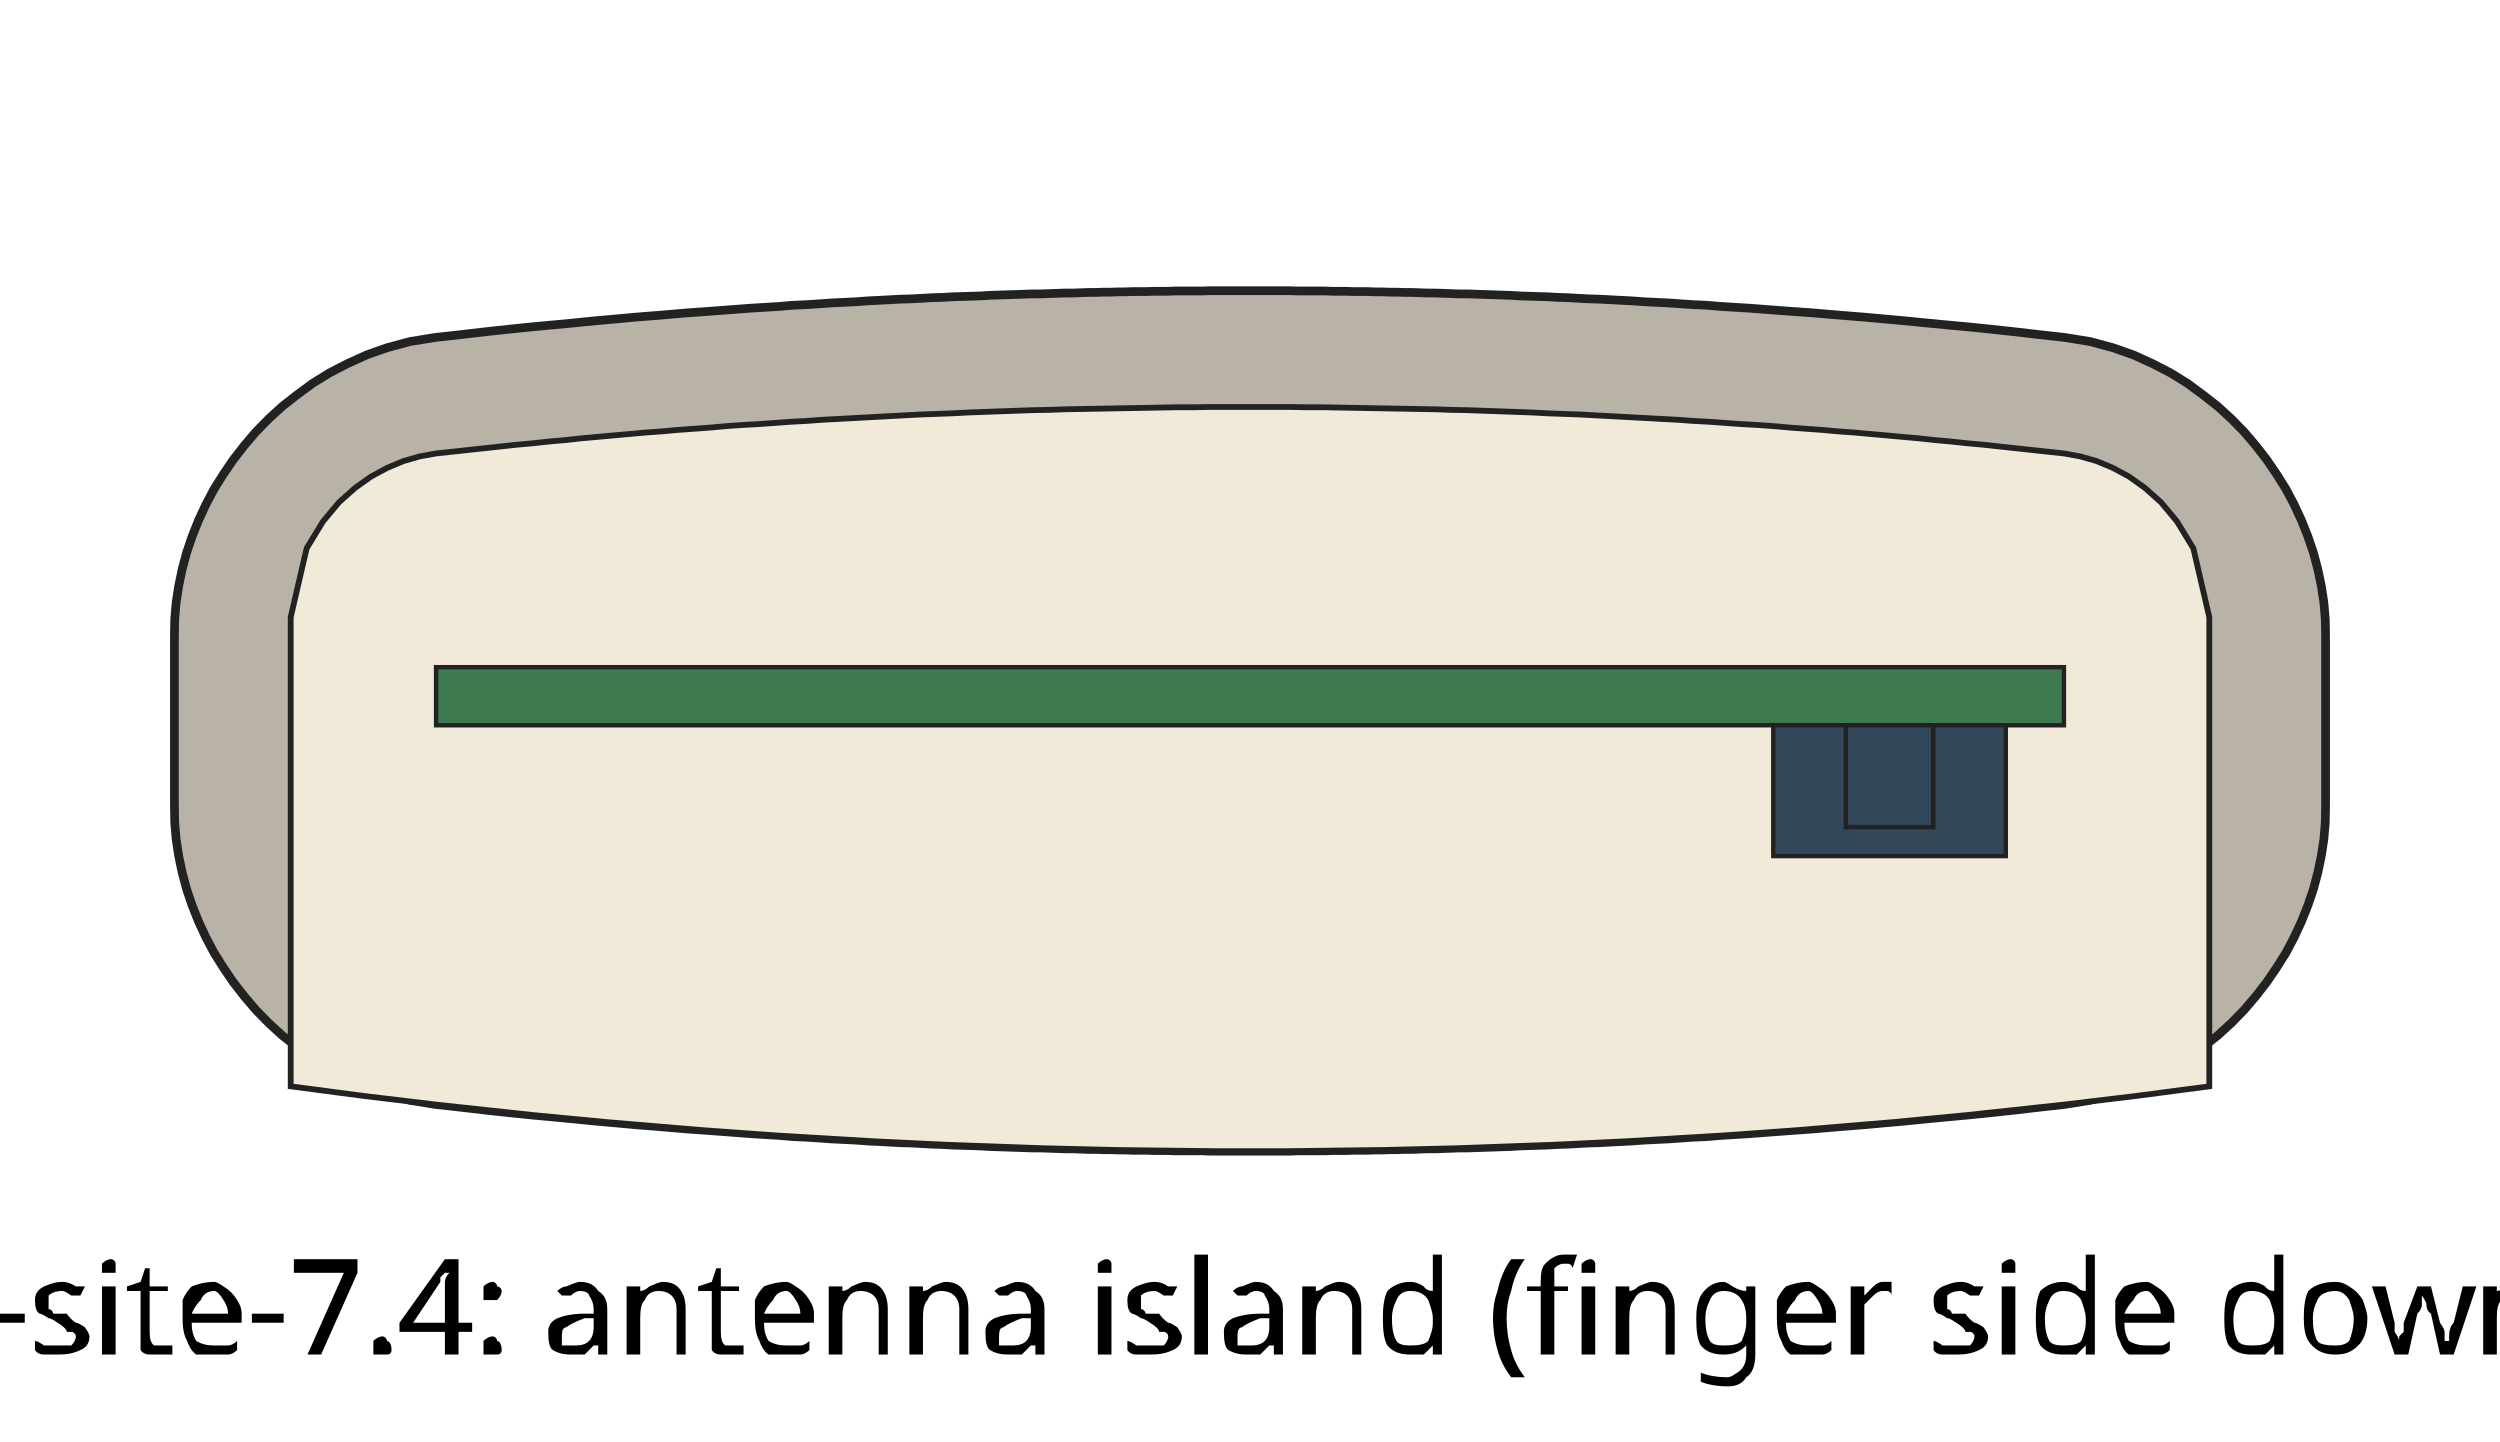
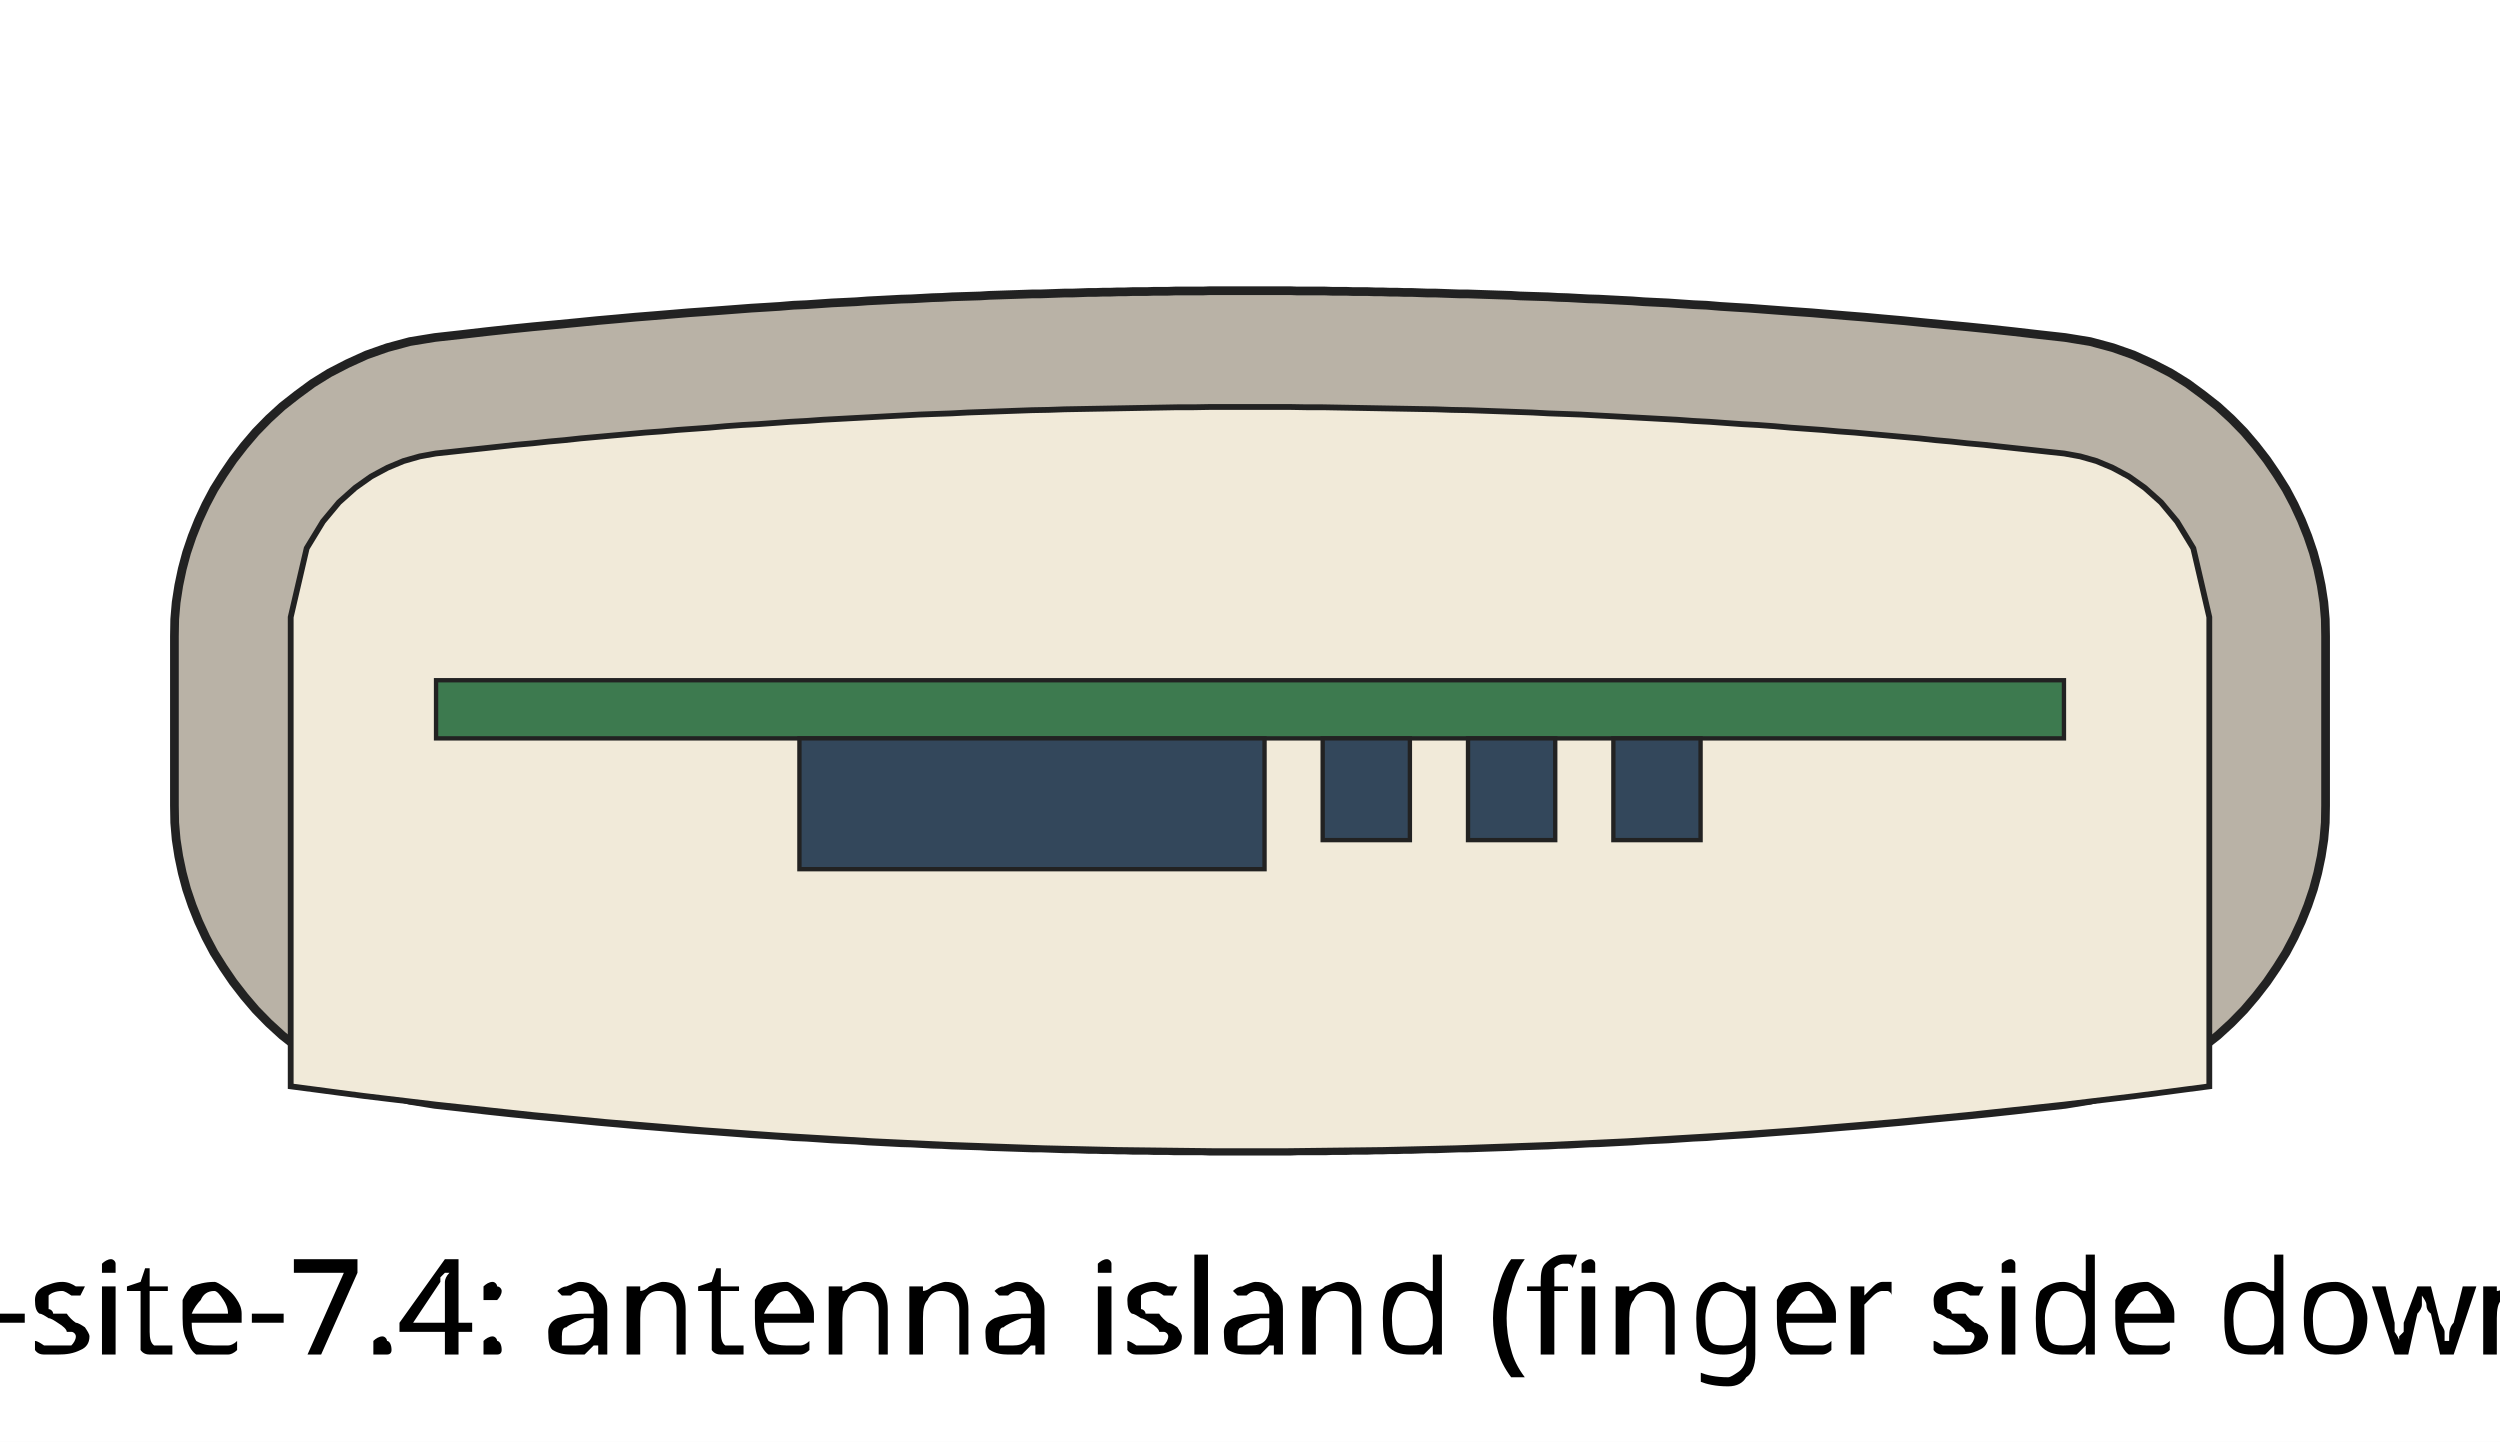
<svg xmlns="http://www.w3.org/2000/svg" viewBox="-4.30 -2.48 8.60 4.96" width="640" font-family="sans-serif">
  <rect x="-4.30" y="-2.48" width="8.60" height="4.96" fill="#fff" />
  <polygon points="0.000,-1.480 0.023,-1.480 0.047,-1.480 0.070,-1.480 0.093,-1.480 0.116,-1.480 0.140,-1.480 0.163,-1.479 0.187,-1.479 0.211,-1.479 0.234,-1.479 0.258,-1.479 0.282,-1.478 0.306,-1.478 0.330,-1.478 0.355,-1.477 0.379,-1.477 0.404,-1.477 0.429,-1.476 0.454,-1.476 0.479,-1.475 0.505,-1.475 0.531,-1.474 0.557,-1.474 0.583,-1.473 0.610,-1.472 0.637,-1.472 0.664,-1.471 0.692,-1.470 0.720,-1.469 0.748,-1.469 0.777,-1.468 0.806,-1.467 0.836,-1.466 0.866,-1.465 0.897,-1.464 0.928,-1.462 0.960,-1.461 0.992,-1.460 1.025,-1.459 1.059,-1.457 1.093,-1.456 1.128,-1.454 1.164,-1.452 1.200,-1.451 1.237,-1.449 1.275,-1.447 1.315,-1.445 1.355,-1.442 1.396,-1.440 1.438,-1.438 1.481,-1.435 1.525,-1.432 1.571,-1.430 1.618,-1.426 1.666,-1.423 1.716,-1.420 1.768,-1.416 1.821,-1.412 1.875,-1.408 1.932,-1.404 1.991,-1.399 2.051,-1.394 2.114,-1.389 2.179,-1.383 2.247,-1.377 2.317,-1.370 2.390,-1.363 2.466,-1.356 2.545,-1.348 2.628,-1.339 2.714,-1.329 2.804,-1.319 2.890,-1.305 2.968,-1.284 3.039,-1.259 3.105,-1.229 3.167,-1.197 3.225,-1.161 3.278,-1.122 3.329,-1.082 3.376,-1.039 3.420,-0.994 3.460,-0.947 3.498,-0.898 3.532,-0.848 3.564,-0.797 3.592,-0.744 3.617,-0.690 3.639,-0.635 3.658,-0.579 3.673,-0.523 3.685,-0.466 3.694,-0.408 3.699,-0.350 3.700,-0.291 3.700,-0.233 3.700,-0.174 3.700,-0.116 3.700,-0.058 3.700,-0.000 3.700,0.058 3.700,0.116 3.700,0.174 3.700,0.233 3.700,0.291 3.699,0.350 3.694,0.408 3.685,0.466 3.673,0.523 3.658,0.579 3.639,0.635 3.617,0.690 3.592,0.744 3.564,0.797 3.532,0.848 3.498,0.898 3.460,0.947 3.420,0.994 3.376,1.039 3.329,1.082 3.278,1.122 3.225,1.161 3.167,1.197 3.105,1.229 3.039,1.259 2.968,1.284 2.890,1.305 2.804,1.319 2.714,1.329 2.628,1.339 2.545,1.348 2.466,1.356 2.390,1.363 2.317,1.370 2.247,1.377 2.179,1.383 2.114,1.389 2.051,1.394 1.991,1.399 1.932,1.404 1.875,1.408 1.821,1.412 1.768,1.416 1.716,1.420 1.666,1.423 1.618,1.426 1.571,1.430 1.525,1.432 1.481,1.435 1.438,1.438 1.396,1.440 1.355,1.442 1.315,1.445 1.275,1.447 1.237,1.449 1.200,1.451 1.164,1.452 1.128,1.454 1.093,1.456 1.059,1.457 1.025,1.459 0.992,1.460 0.960,1.461 0.928,1.462 0.897,1.464 0.866,1.465 0.836,1.466 0.806,1.467 0.777,1.468 0.748,1.469 0.720,1.469 0.692,1.470 0.664,1.471 0.637,1.472 0.610,1.472 0.583,1.473 0.557,1.474 0.531,1.474 0.505,1.475 0.479,1.475 0.454,1.476 0.429,1.476 0.404,1.477 0.379,1.477 0.355,1.477 0.330,1.478 0.306,1.478 0.282,1.478 0.258,1.479 0.234,1.479 0.211,1.479 0.187,1.479 0.163,1.479 0.140,1.480 0.116,1.480 0.093,1.480 0.070,1.480 0.047,1.480 0.023,1.480 0.000,1.480 -0.023,1.480 -0.047,1.480 -0.070,1.480 -0.093,1.480 -0.116,1.480 -0.140,1.480 -0.163,1.479 -0.187,1.479 -0.211,1.479 -0.234,1.479 -0.258,1.479 -0.282,1.478 -0.306,1.478 -0.330,1.478 -0.355,1.477 -0.379,1.477 -0.404,1.477 -0.429,1.476 -0.454,1.476 -0.479,1.475 -0.505,1.475 -0.531,1.474 -0.557,1.474 -0.583,1.473 -0.610,1.472 -0.637,1.472 -0.664,1.471 -0.692,1.470 -0.720,1.469 -0.748,1.469 -0.777,1.468 -0.806,1.467 -0.836,1.466 -0.866,1.465 -0.897,1.464 -0.928,1.462 -0.960,1.461 -0.992,1.460 -1.025,1.459 -1.059,1.457 -1.093,1.456 -1.128,1.454 -1.164,1.452 -1.200,1.451 -1.237,1.449 -1.275,1.447 -1.315,1.445 -1.355,1.442 -1.396,1.440 -1.438,1.438 -1.481,1.435 -1.525,1.432 -1.571,1.430 -1.618,1.426 -1.666,1.423 -1.716,1.420 -1.768,1.416 -1.821,1.412 -1.875,1.408 -1.932,1.404 -1.991,1.399 -2.051,1.394 -2.114,1.389 -2.179,1.383 -2.247,1.377 -2.317,1.370 -2.390,1.363 -2.466,1.356 -2.545,1.348 -2.628,1.339 -2.714,1.329 -2.804,1.319 -2.890,1.305 -2.968,1.284 -3.039,1.259 -3.105,1.229 -3.167,1.197 -3.225,1.161 -3.278,1.122 -3.329,1.082 -3.376,1.039 -3.420,0.994 -3.460,0.947 -3.498,0.898 -3.532,0.848 -3.564,0.797 -3.592,0.744 -3.617,0.690 -3.639,0.635 -3.658,0.579 -3.673,0.523 -3.685,0.466 -3.694,0.408 -3.699,0.350 -3.700,0.291 -3.700,0.233 -3.700,0.174 -3.700,0.116 -3.700,0.058 -3.700,0.000 -3.700,-0.058 -3.700,-0.116 -3.700,-0.174 -3.700,-0.233 -3.700,-0.291 -3.699,-0.350 -3.694,-0.408 -3.685,-0.466 -3.673,-0.523 -3.658,-0.579 -3.639,-0.635 -3.617,-0.690 -3.592,-0.744 -3.564,-0.797 -3.532,-0.848 -3.498,-0.898 -3.460,-0.947 -3.420,-0.994 -3.376,-1.039 -3.329,-1.082 -3.278,-1.122 -3.225,-1.161 -3.167,-1.197 -3.105,-1.229 -3.039,-1.259 -2.968,-1.284 -2.890,-1.305 -2.804,-1.319 -2.714,-1.329 -2.628,-1.339 -2.545,-1.348 -2.466,-1.356 -2.390,-1.363 -2.317,-1.370 -2.247,-1.377 -2.179,-1.383 -2.114,-1.389 -2.051,-1.394 -1.991,-1.399 -1.932,-1.404 -1.875,-1.408 -1.821,-1.412 -1.768,-1.416 -1.716,-1.420 -1.666,-1.423 -1.618,-1.426 -1.571,-1.430 -1.525,-1.432 -1.481,-1.435 -1.438,-1.438 -1.396,-1.440 -1.355,-1.442 -1.315,-1.445 -1.275,-1.447 -1.237,-1.449 -1.200,-1.451 -1.164,-1.452 -1.128,-1.454 -1.093,-1.456 -1.059,-1.457 -1.025,-1.459 -0.992,-1.460 -0.960,-1.461 -0.928,-1.462 -0.897,-1.464 -0.866,-1.465 -0.836,-1.466 -0.806,-1.467 -0.777,-1.468 -0.748,-1.469 -0.720,-1.469 -0.692,-1.470 -0.664,-1.471 -0.637,-1.472 -0.610,-1.472 -0.583,-1.473 -0.557,-1.474 -0.531,-1.474 -0.505,-1.475 -0.479,-1.475 -0.454,-1.476 -0.429,-1.476 -0.404,-1.477 -0.379,-1.477 -0.355,-1.477 -0.330,-1.478 -0.306,-1.478 -0.282,-1.478 -0.258,-1.479 -0.234,-1.479 -0.211,-1.479 -0.187,-1.479 -0.163,-1.479 -0.140,-1.480 -0.116,-1.480 -0.093,-1.480 -0.070,-1.480 -0.047,-1.480 -0.023,-1.480" fill="#b9b2a6" stroke="#222" stroke-width="0.03" />
  <polygon points="-3.300,-0.357 -3.245,-0.594 -3.189,-0.686 -3.134,-0.752 -3.078,-0.802 -3.023,-0.841 -2.967,-0.871 -2.912,-0.894 -2.856,-0.910 -2.801,-0.920 -2.745,-0.926 -2.690,-0.932 -2.634,-0.938 -2.579,-0.944 -2.524,-0.950 -2.468,-0.955 -2.413,-0.961 -2.357,-0.966 -2.302,-0.972 -2.246,-0.977 -2.191,-0.982 -2.135,-0.987 -2.080,-0.992 -2.024,-0.996 -1.969,-1.001 -1.913,-1.005 -1.858,-1.009 -1.803,-1.014 -1.747,-1.018 -1.692,-1.021 -1.636,-1.025 -1.581,-1.029 -1.525,-1.032 -1.470,-1.036 -1.414,-1.039 -1.359,-1.042 -1.303,-1.045 -1.248,-1.048 -1.192,-1.051 -1.137,-1.054 -1.082,-1.056 -1.026,-1.058 -0.971,-1.061 -0.915,-1.063 -0.860,-1.065 -0.804,-1.067 -0.749,-1.069 -0.693,-1.070 -0.638,-1.072 -0.582,-1.073 -0.527,-1.074 -0.471,-1.075 -0.416,-1.076 -0.361,-1.077 -0.305,-1.078 -0.250,-1.079 -0.194,-1.079 -0.139,-1.080 -0.083,-1.080 -0.028,-1.080 0.028,-1.080 0.083,-1.080 0.139,-1.080 0.194,-1.079 0.250,-1.079 0.305,-1.078 0.361,-1.077 0.416,-1.076 0.471,-1.075 0.527,-1.074 0.582,-1.073 0.638,-1.072 0.693,-1.070 0.749,-1.069 0.804,-1.067 0.860,-1.065 0.915,-1.063 0.971,-1.061 1.026,-1.058 1.082,-1.056 1.137,-1.054 1.192,-1.051 1.248,-1.048 1.303,-1.045 1.359,-1.042 1.414,-1.039 1.470,-1.036 1.525,-1.032 1.581,-1.029 1.636,-1.025 1.692,-1.021 1.747,-1.018 1.803,-1.014 1.858,-1.009 1.913,-1.005 1.969,-1.001 2.024,-0.996 2.080,-0.992 2.135,-0.987 2.191,-0.982 2.246,-0.977 2.302,-0.972 2.357,-0.966 2.413,-0.961 2.468,-0.955 2.524,-0.950 2.579,-0.944 2.634,-0.938 2.690,-0.932 2.745,-0.926 2.801,-0.920 2.856,-0.910 2.912,-0.894 2.967,-0.871 3.023,-0.841 3.078,-0.802 3.134,-0.752 3.189,-0.686 3.245,-0.594 3.300,-0.357 3.300,1.257 3.216,1.268 3.133,1.279 3.049,1.290 2.966,1.300 2.882,1.310 2.799,1.320 2.715,1.329 2.632,1.338 2.548,1.347 2.465,1.356 2.381,1.364 2.297,1.372 2.214,1.380 2.130,1.387 2.047,1.394 1.963,1.401 1.880,1.408 1.796,1.414 1.713,1.420 1.629,1.426 1.546,1.431 1.462,1.436 1.378,1.441 1.295,1.446 1.211,1.450 1.128,1.454 1.044,1.458 0.961,1.461 0.877,1.464 0.794,1.467 0.710,1.470 0.627,1.472 0.543,1.474 0.459,1.476 0.376,1.477 0.292,1.478 0.209,1.479 0.125,1.480 0.042,1.480 -0.042,1.480 -0.125,1.480 -0.209,1.479 -0.292,1.478 -0.376,1.477 -0.459,1.476 -0.543,1.474 -0.627,1.472 -0.710,1.470 -0.794,1.467 -0.877,1.464 -0.961,1.461 -1.044,1.458 -1.128,1.454 -1.211,1.450 -1.295,1.446 -1.378,1.441 -1.462,1.436 -1.546,1.431 -1.629,1.426 -1.713,1.420 -1.796,1.414 -1.880,1.408 -1.963,1.401 -2.047,1.394 -2.130,1.387 -2.214,1.380 -2.297,1.372 -2.381,1.364 -2.465,1.356 -2.548,1.347 -2.632,1.338 -2.715,1.329 -2.799,1.320 -2.882,1.310 -2.966,1.300 -3.049,1.290 -3.133,1.279 -3.216,1.268 -3.300,1.257" fill="#f1ead9" stroke="#222" stroke-width="0.02" />
-   <polygon points="-2.800,0.015 -2.800,-0.185 2.800,-0.185 2.800,0.015" fill="#3d7a4f" stroke="#222" stroke-width="0.015" />
-   <polygon points="1.800,0.465 1.800,0.015 2.600,0.015 2.600,0.465" fill="#33475b" stroke="#222" stroke-width="0.015" />
-   <polygon points="2.050,0.365 2.050,0.015 2.350,0.015 2.350,0.365" fill="#33475b" stroke="#222" stroke-width="0.015" />
-   <polygon points="2.050,0.365 2.050,0.015 2.350,0.015 2.350,0.365" fill="#33475b" stroke="#222" stroke-width="0.015" />
+   <polygon points="-2.800,0.060 -2.800,-0.140 2.800,-0.140 2.800,0.060" fill="#3d7a4f" stroke="#222" stroke-width="0.015" />
+   <polygon points="-1.550,0.510 -1.550,0.060 0.050,0.060 0.050,0.510" fill="#33475b" stroke="#222" stroke-width="0.015" />
+   <polygon points="0.250,0.410 0.250,0.060 0.550,0.060 0.550,0.410" fill="#33475b" stroke="#222" stroke-width="0.015" />
+   <polygon points="0.750,0.410 0.750,0.060 1.050,0.060 1.050,0.410" fill="#33475b" stroke="#222" stroke-width="0.015" />
+   <polygon points="1.250,0.410 1.250,0.060 1.550,0.060 1.550,0.410" fill="#33475b" stroke="#222" stroke-width="0.015" />
  <text x="0" y="2.18" font-size="0.45" text-anchor="middle">A-site-7.4: antenna island (finger side down)</text>
</svg>
